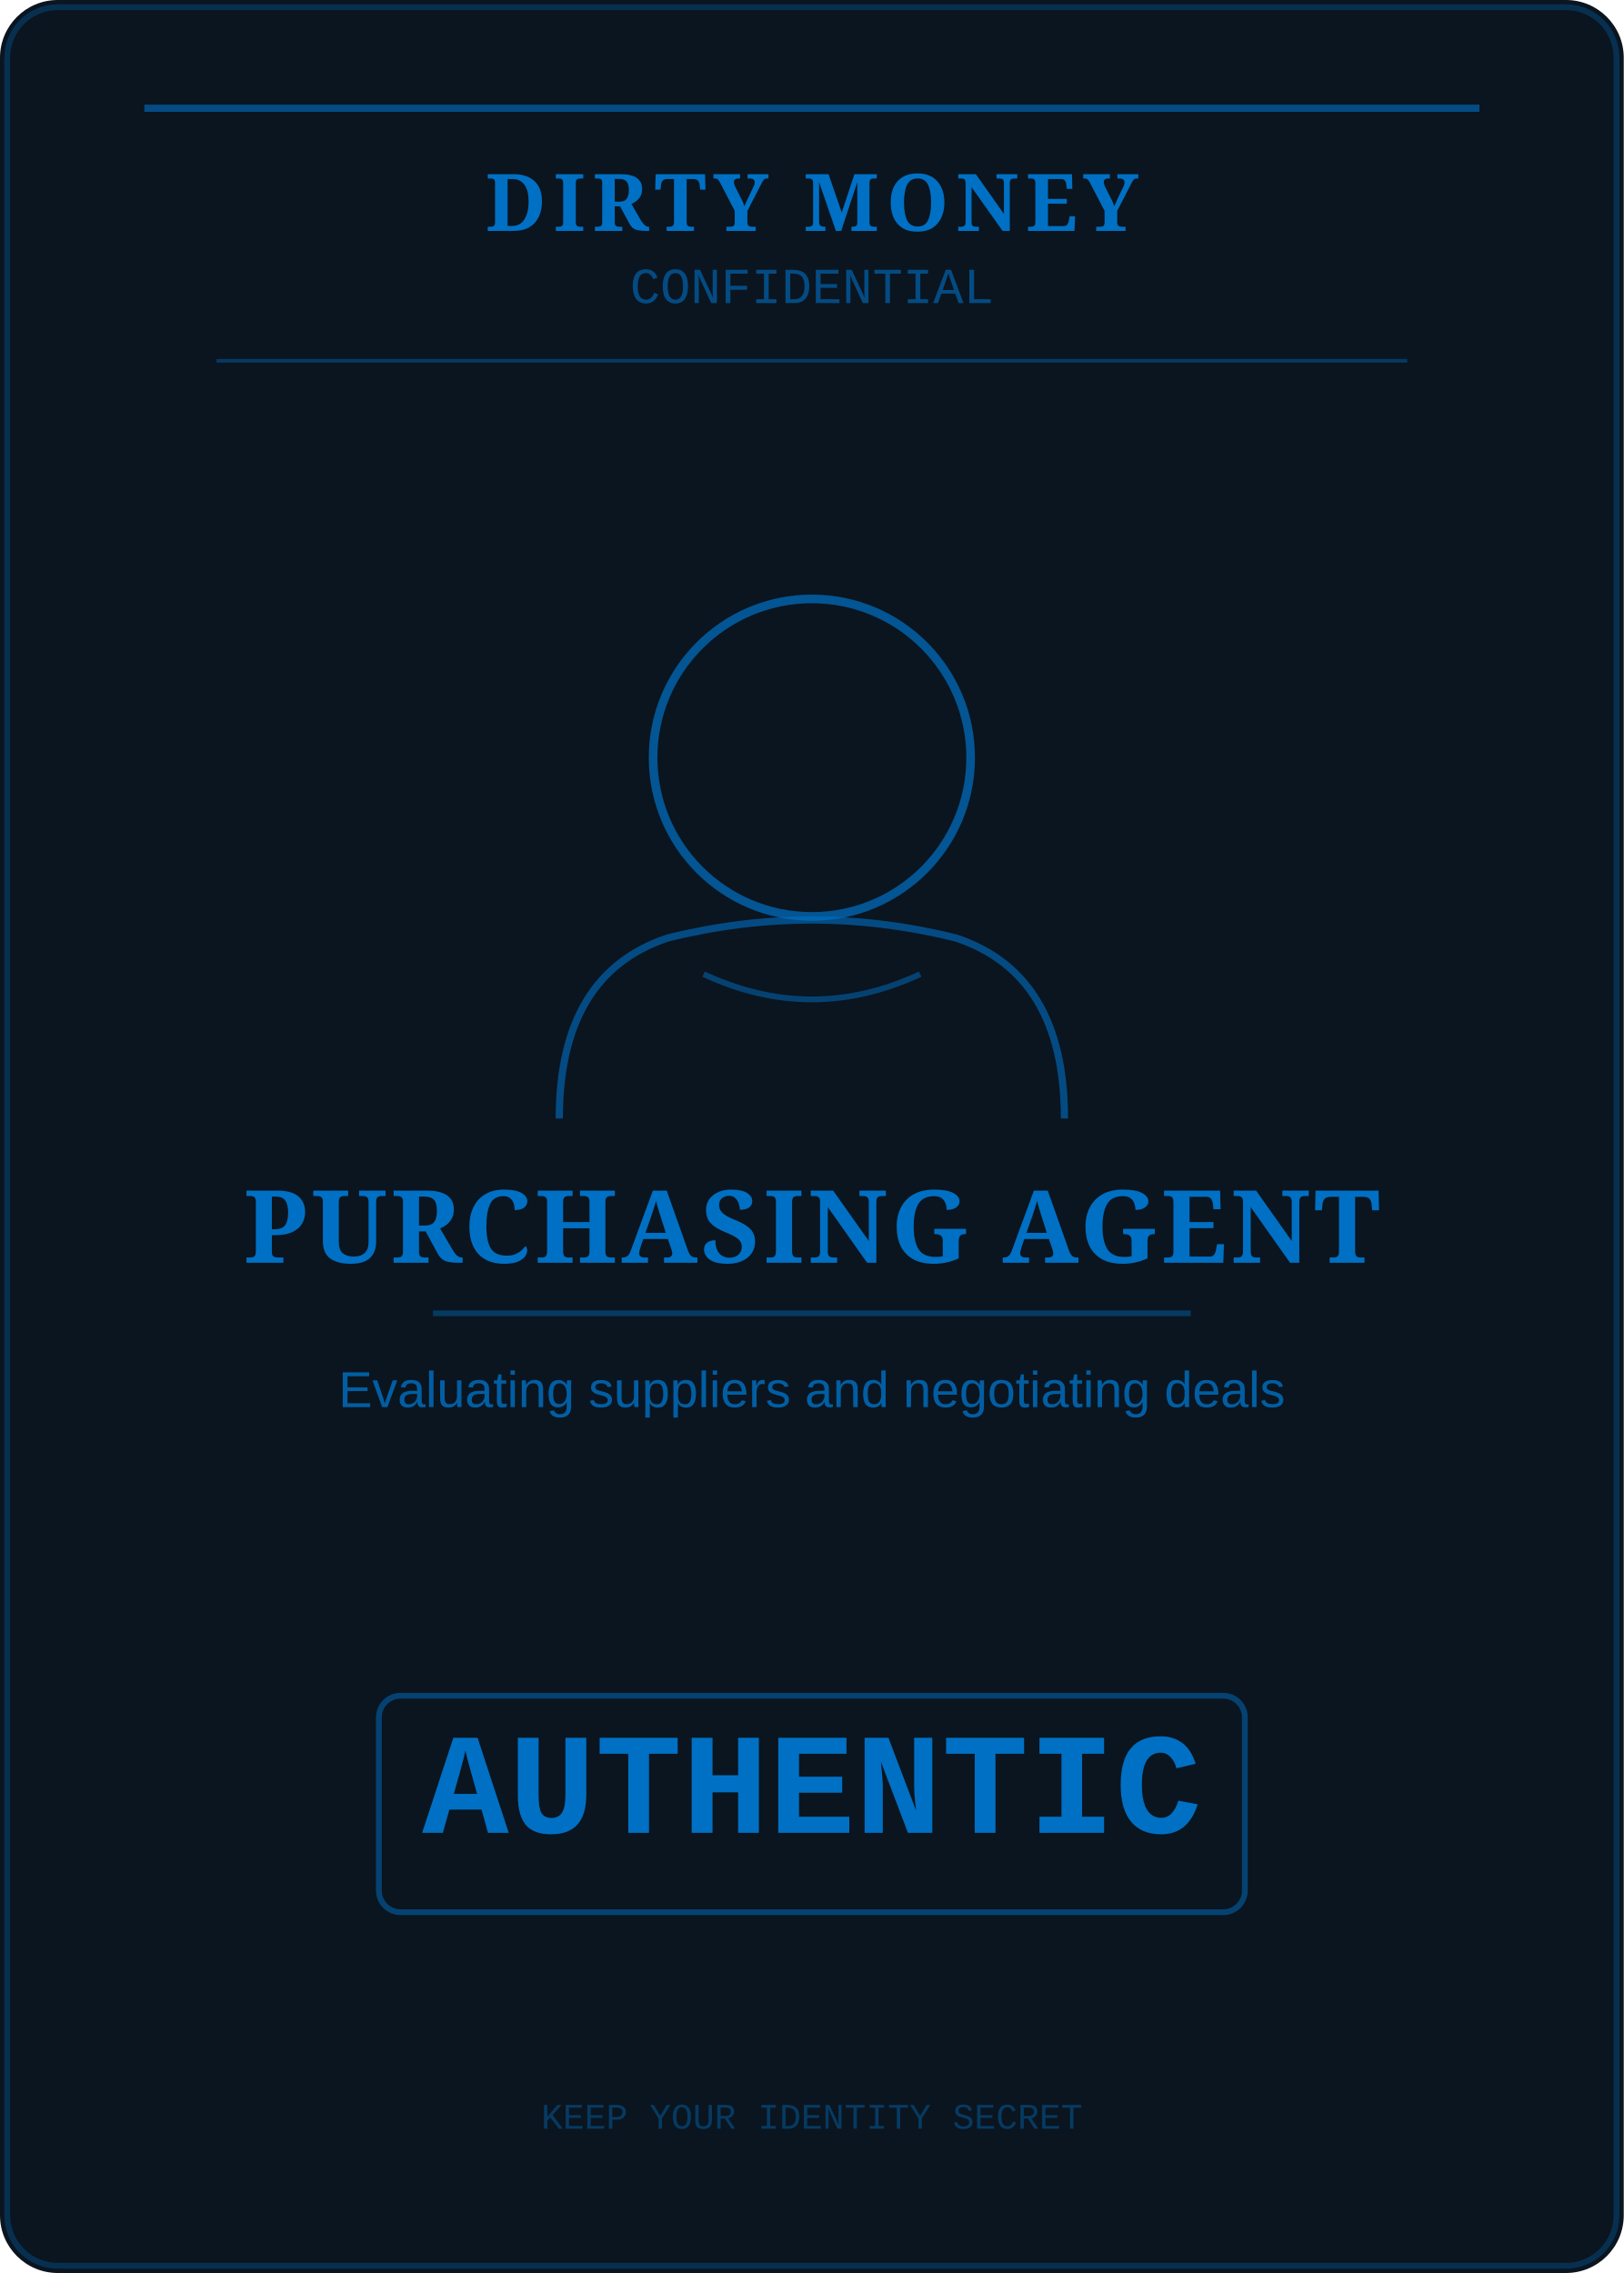
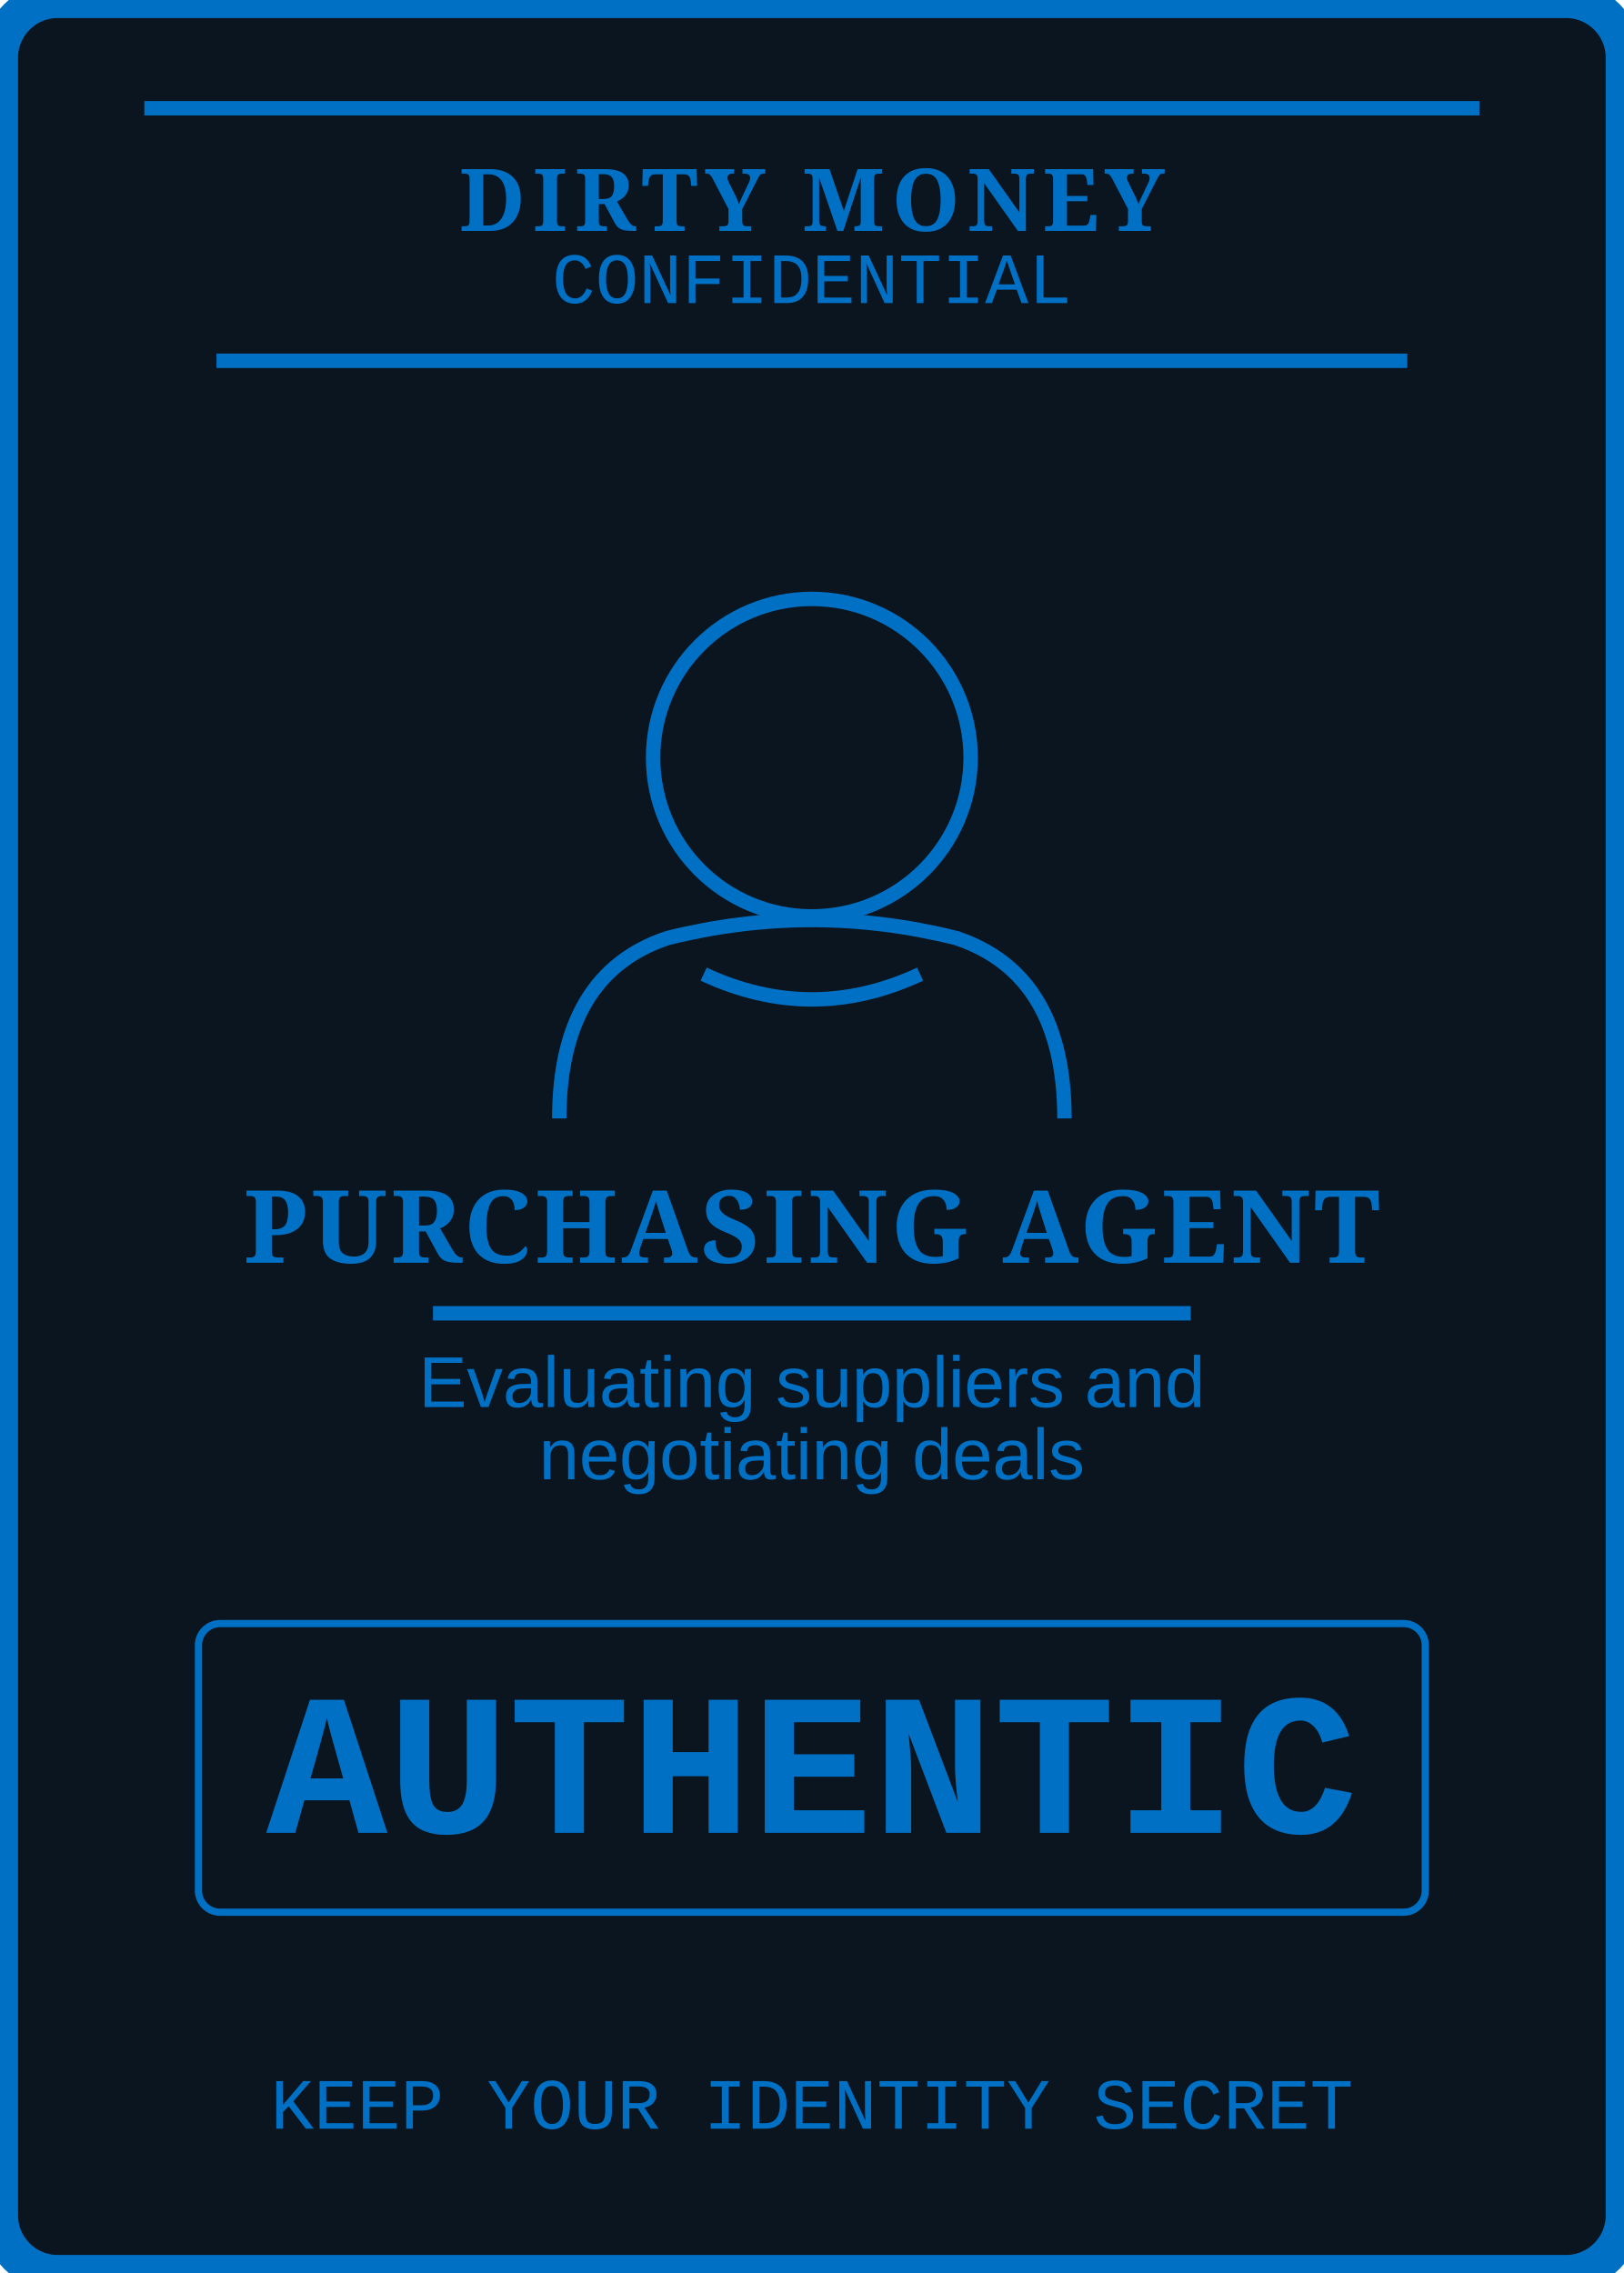
<svg xmlns="http://www.w3.org/2000/svg" width="2.5in" height="3.5in" viewBox="0 0 225 315">
-   <rect x="0" y="0" width="225" height="315" rx="8" fill="#0a1520" />
-   <rect x="1" y="1" width="223" height="313" rx="7" fill="none" stroke="#0070c4" stroke-width="0.8" opacity="0.3" />
-   <line x1="20" y1="15" x2="205" y2="15" stroke="#0070c4" stroke-width="1" opacity="0.6" />
-   <text x="112.5" y="32" font-family="Georgia, serif" font-size="11" font-weight="bold" fill="#0070c4" text-anchor="middle" letter-spacing="1">DIRTY MONEY</text>
-   <text x="112.5" y="42" font-family="Courier New, monospace" font-size="7" fill="#0070c4" text-anchor="middle" opacity="0.6">CONFIDENTIAL</text>
-   <line x1="30" y1="50" x2="195" y2="50" stroke="#0070c4" stroke-width="0.5" opacity="0.4" />
+   <rect id="card-base" x="0" y="0" width="225" height="315" rx="8" fill="#0a1520" stroke="#0070c4" stroke-width="5" />
+   <line x1="20" y1="15" x2="205" y2="15" stroke="#0070c4" stroke-width="2" opacity="1" />
+   <text x="112.5" y="32" font-family="Georgia, serif" font-size="12" font-weight="bold" fill="#0070c4" text-anchor="middle" letter-spacing="1">DIRTY MONEY</text>
+   <text x="112.5" y="42" font-family="Courier New, monospace" font-size="10" fill="#0070c4" text-anchor="middle" opacity="1">CONFIDENTIAL</text>
+   <line x1="30" y1="50" x2="195" y2="50" stroke="#0070c4" stroke-width="2" opacity="1" />
  <g transform="translate(112.5, 130)">
-     <circle cx="0" cy="-25" r="22" fill="none" stroke="#0070c4" stroke-width="1.2" opacity="0.7" />
-     <path d="M -35 25 Q -35 5 -20 0 Q 0 -5 20 0 Q 35 5 35 25" fill="none" stroke="#0070c4" stroke-width="1" opacity="0.6" />
-     <path d="M -15 5 Q 0 12 15 5" fill="none" stroke="#0070c4" stroke-width="0.8" opacity="0.5" />
+     <circle cx="0" cy="-25" r="22" fill="none" stroke="#0070c4" stroke-width="2" opacity="1" />
+     <path d="M -35 25 Q -35 5 -20 0 Q 0 -5 20 0 Q 35 5 35 25" fill="none" stroke="#0070c4" stroke-width="2" opacity="1" />
+     <path d="M -15 5 Q 0 12 15 5" fill="none" stroke="#0070c4" stroke-width="2" opacity="1" />
  </g>
  <text x="112.5" y="175" font-family="Georgia, serif" font-size="14" font-weight="bold" fill="#0070c4" text-anchor="middle" letter-spacing="0.5">PURCHASING AGENT</text>
-   <line x1="60" y1="182" x2="165" y2="182" stroke="#0070c4" stroke-width="0.8" opacity="0.4" />
-   <text x="112.5" y="195" font-family="Arial, sans-serif" font-size="7" fill="#0070c4" text-anchor="middle" opacity="0.8">Evaluating suppliers and negotiating deals</text>
+   <line x1="60" y1="182" x2="165" y2="182" stroke="#0070c4" stroke-width="2" opacity="1" />
+   <text x="112.5" y="195" font-family="Arial, sans-serif" font-size="10" fill="#0070c4" text-anchor="middle" opacity="1">Evaluating suppliers and</text>
+   <text x="112.5" y="205" font-family="Arial, sans-serif" font-size="10" fill="#0070c4" text-anchor="middle" opacity="1">negotiating deals</text>
  <g transform="translate(112.5, 250)">
-     <rect x="-60" y="-15" width="120" height="30" rx="3" fill="none" stroke="#0070c4" stroke-width="0.8" opacity="0.5" />
-     <text x="0" y="4" font-family="Courier New, monospace" font-size="20" fill="#0070c4" text-anchor="middle" font-weight="bold">
+     <rect x="-85" y="-25" width="170" height="40" rx="3" fill="none" stroke="#0070c4" stroke-width="1" opacity="1" />
+     <text x="0" y="4" font-family="Courier New, monospace" font-size="28" fill="#0070c4" text-anchor="middle" font-weight="bold">
            AUTHENTIC
        </text>
  </g>
-   <text x="112.5" y="295" font-family="Courier New, monospace" font-size="5" fill="#0070c4" text-anchor="middle" opacity="0.4">KEEP YOUR IDENTITY SECRET</text>
+   <text x="112.5" y="295" font-family="Courier New, monospace" font-size="10" fill="#0070c4" text-anchor="middle" opacity="1">KEEP YOUR IDENTITY SECRET</text>
</svg>
